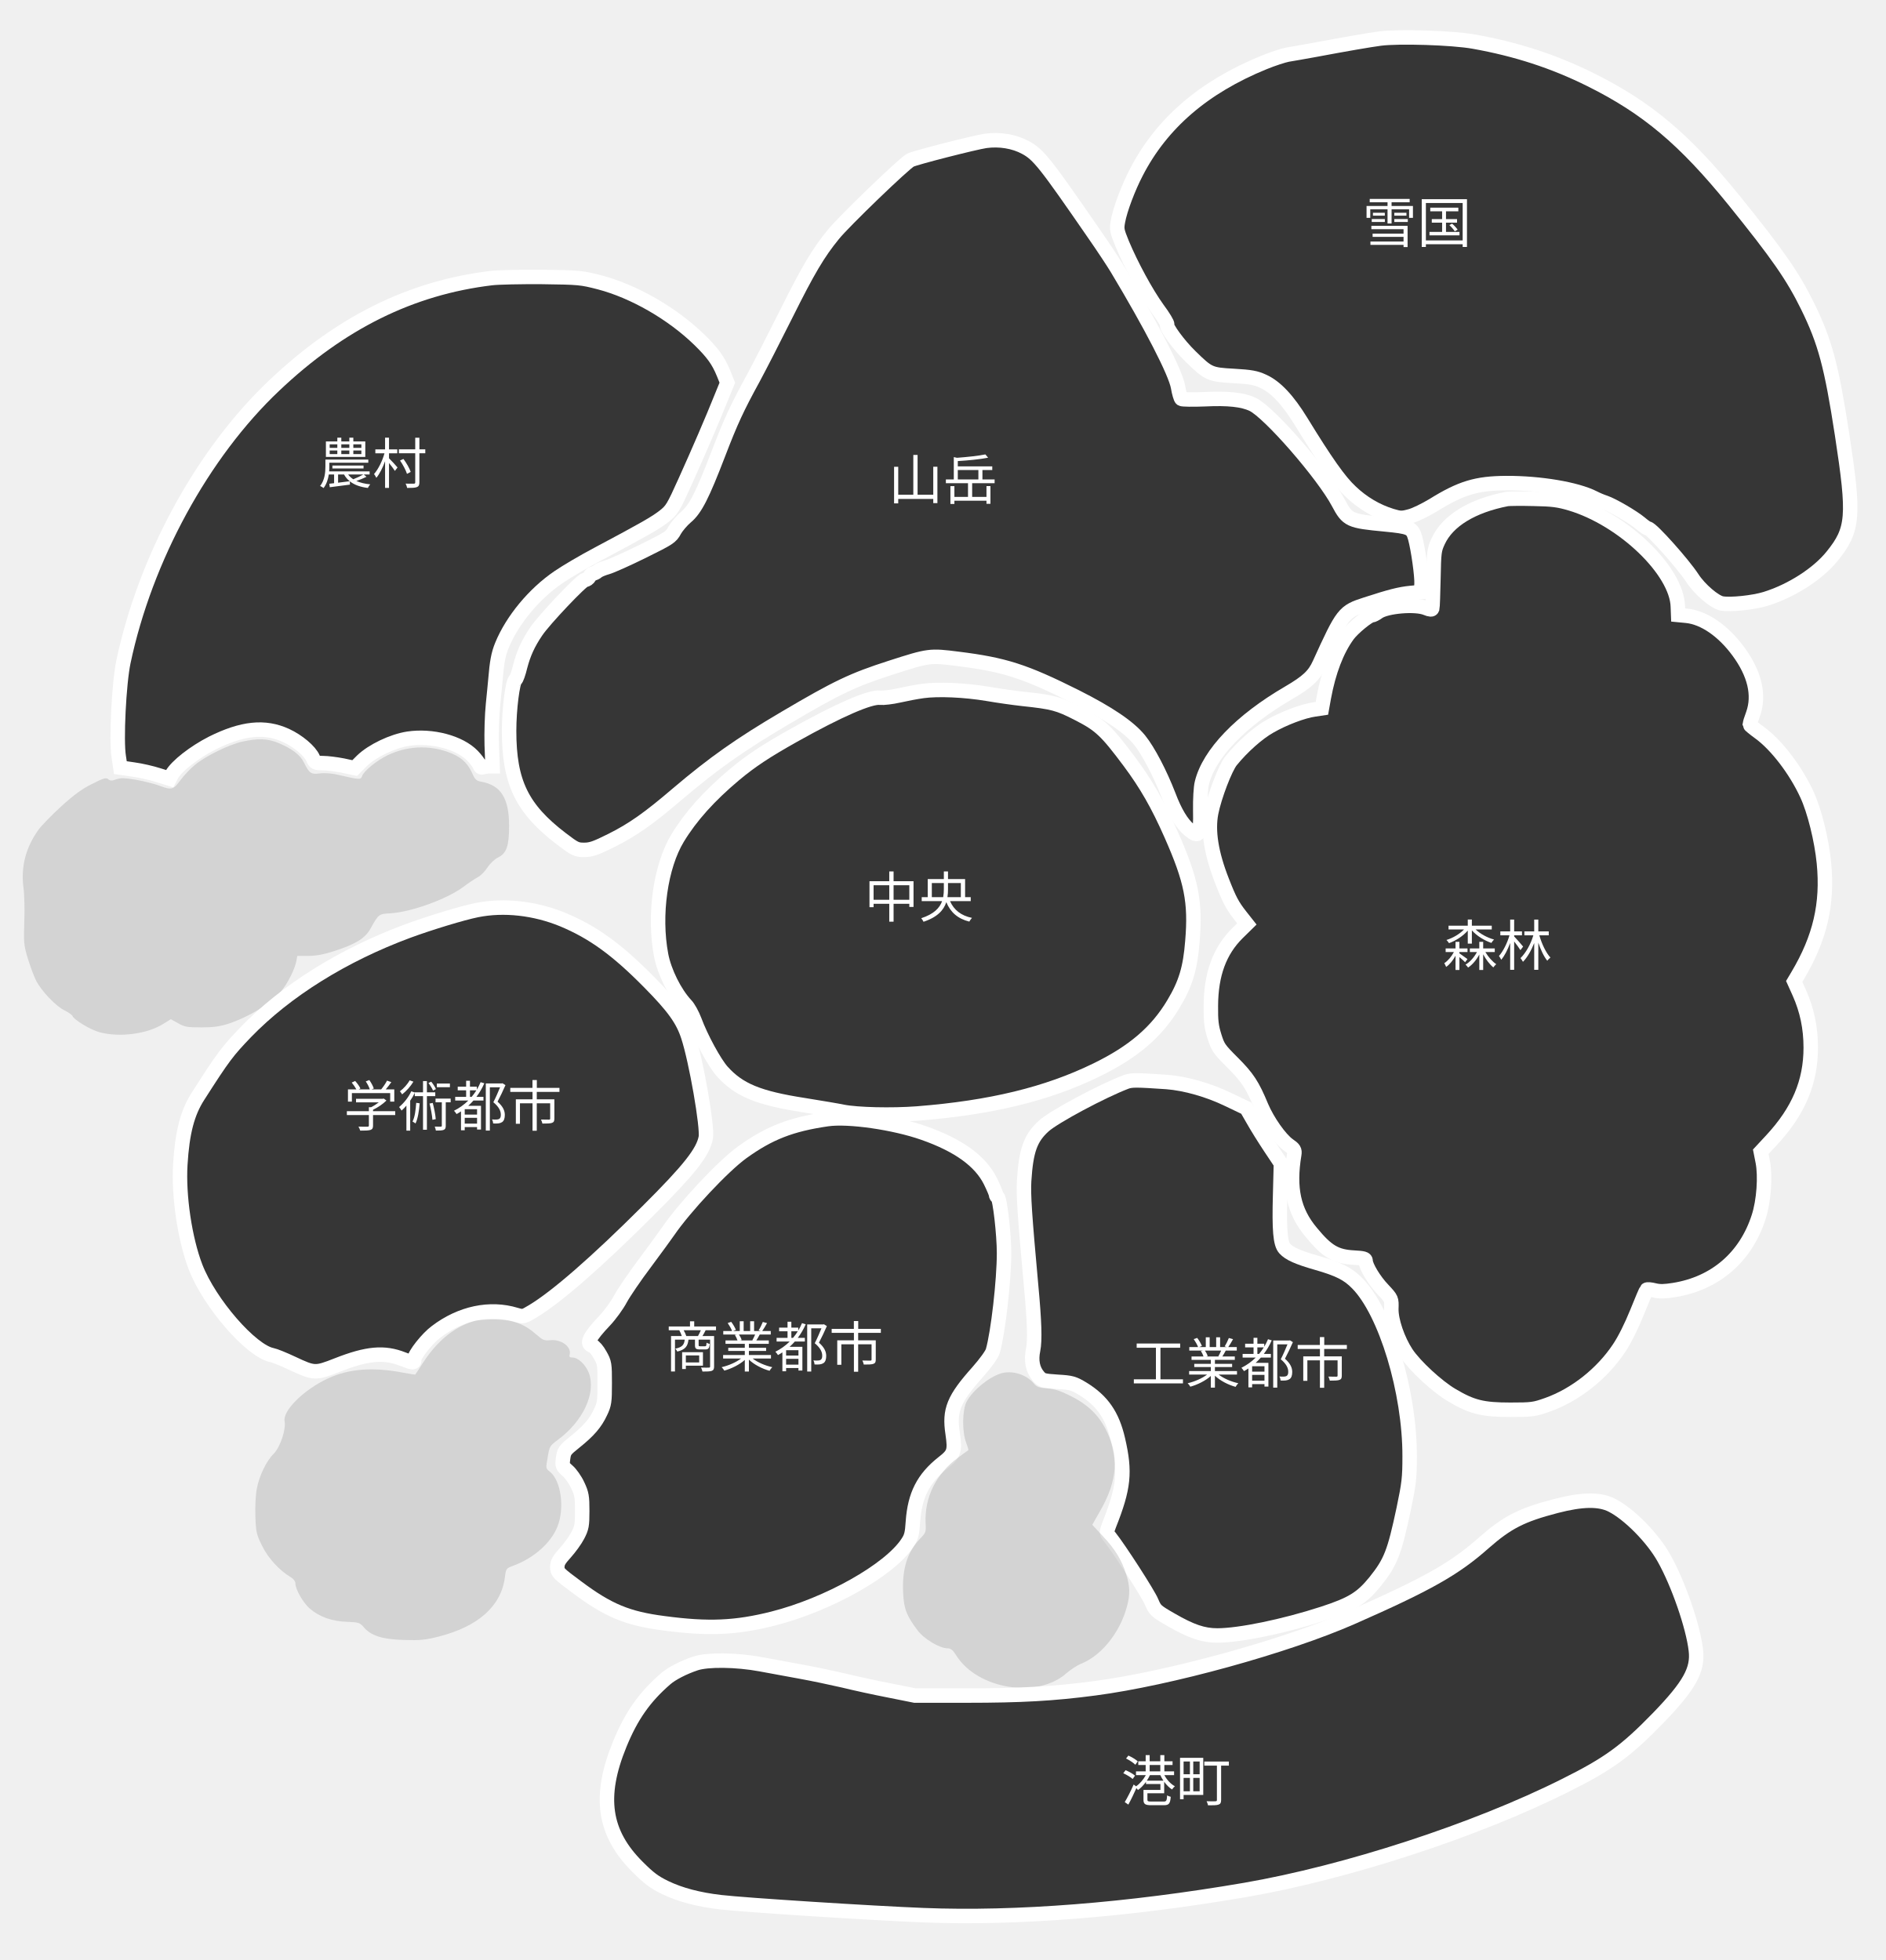
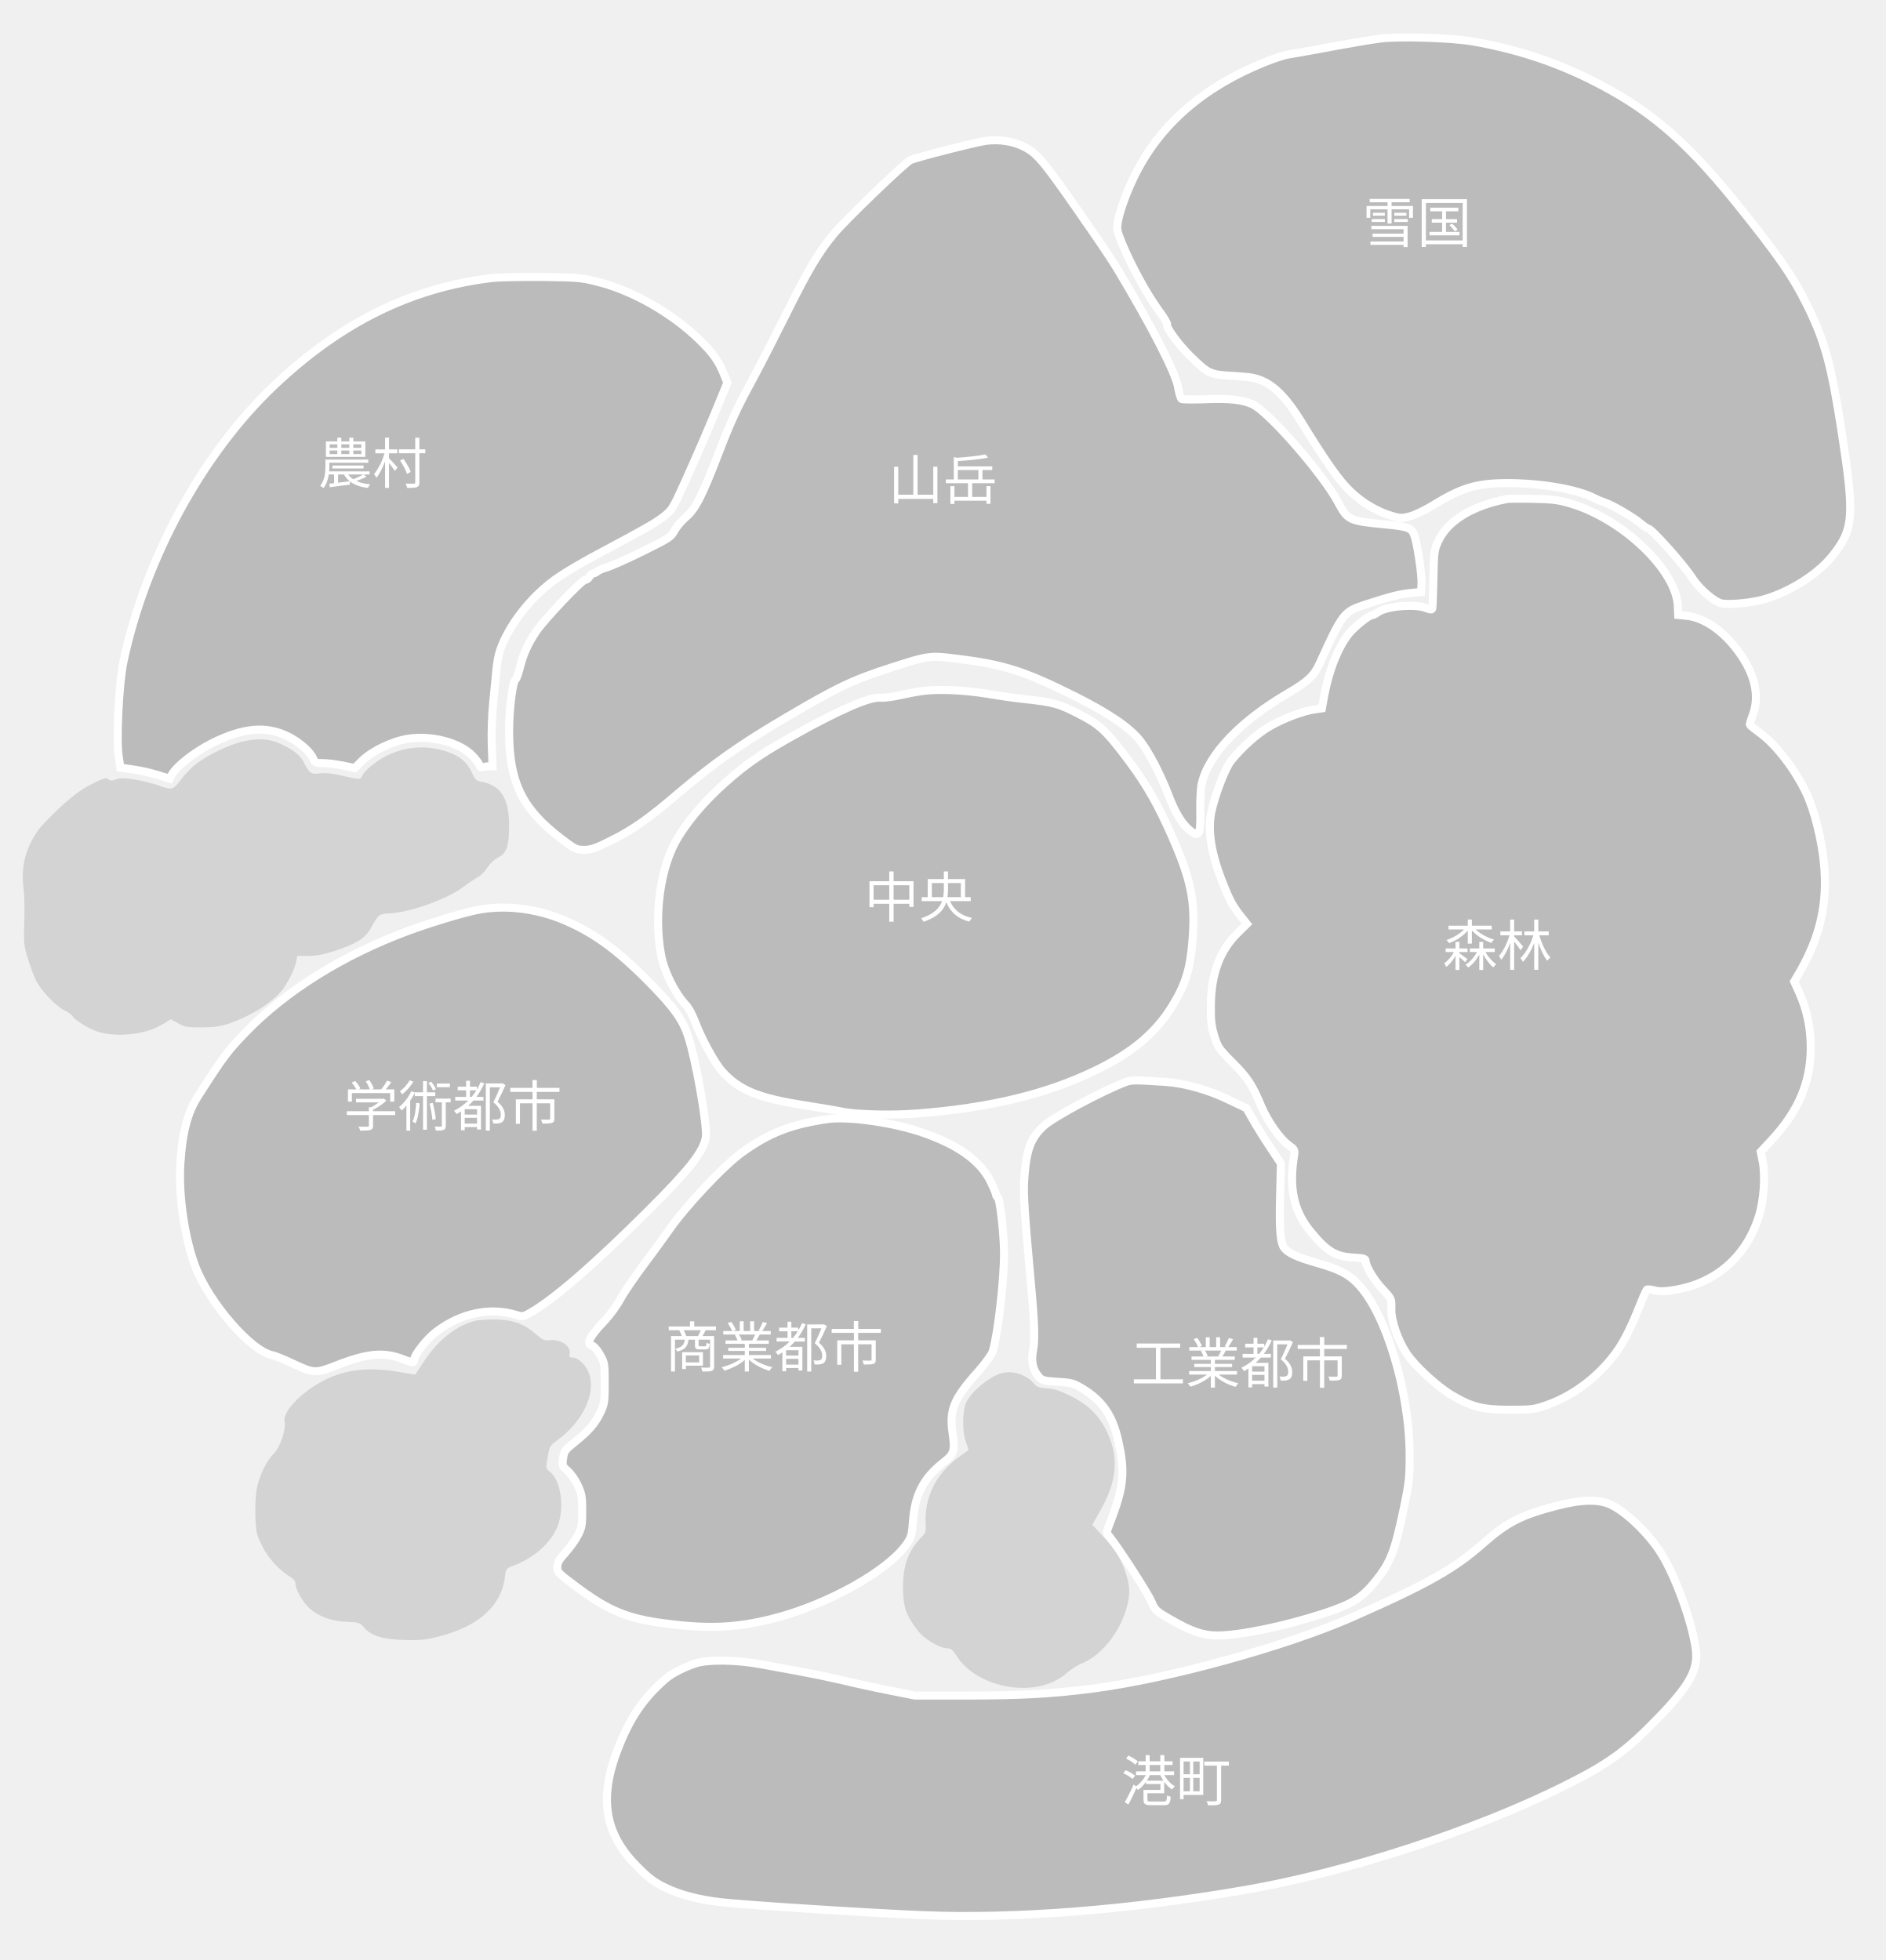
<svg xmlns="http://www.w3.org/2000/svg" version="1.0" width="3340pt" height="3472pt" viewBox="350 235 1010 1220" preserveAspectRatio="xMidYMid meet" id="territoryMapSVG">
  <defs>
    <style>
    .area-region {
-       fill: #363636;
+       fill: #BBBBBB;
      stroke: #ffffff;
-       stroke-width: 90;
+       stroke-width: 50;
      transition: all 0.3s ease;
    }
    .area-region:hover {
      opacity: 0.8;
    }
    .area-region.active {
      opacity: 0.7;
    }
    .area-region.inactive {
      opacity: 0.3;
    }
    .unnamed-area {
      fill: #8F8F8F;
      stroke-width: 15;
      opacity: 0.3;
      transition: all 0.3s ease;
    }
    .area-label {
      fill: #ffffff;
      font-family: 'UtukushiMincho', serif;
      font-size: 340px;
      font-weight: normal;
      text-anchor: middle;
      pointer-events: none;
      user-select: none;
    }
  </style>
  </defs>
  <g transform="translate(0,1736) scale(0.1,-0.1)">
    <path id="area-雪国" class="area-region" data-area="雪国" d="M11270 14770 c-67 -9 -207 -33 -410 -71 -63 -11 -137 -25 -165 -29 -27 -5 -94 -27 -148 -49 -375 -153 -637 -379 -794 -684 -50 -96 -101 -231 -114 -304 -9 -48 -7 -59 26 -140 56 -134 150 -308 221 -406 36 -48 62 -92 59 -97 -10 -15 72 -127 144 -197 113 -111 122 -115 270 -123 106 -6 138 -12 183 -33 78 -35 154 -116 238 -253 152 -248 237 -369 307 -434 74 -71 163 -123 255 -151 53 -16 65 -16 113 -3 30 7 95 39 145 69 174 108 270 137 455 138 209 1 437 -37 545 -92 19 -10 50 -23 69 -29 48 -16 176 -91 221 -129 21 -18 43 -33 48 -33 21 0 217 -219 275 -308 46 -71 138 -149 183 -158 54 -10 197 5 272 28 162 50 327 156 416 267 133 165 139 247 61 756 -66 429 -106 578 -215 800 -92 187 -185 321 -459 660 -307 378 -539 574 -891 749 -229 114 -463 190 -727 237 -133 24 -469 34 -583 19z" />
    <text class="area-label" x="11500" y="13500" transform="scale(1,-1) translate(0,-27000)">雪国</text>
    <path id="area-山岳" class="area-region" data-area="山岳" d="M8815 14133 c-64 -9 -441 -105 -468 -120 -39 -20 -414 -381 -479 -462 -95 -116 -158 -223 -294 -496 -74 -148 -166 -328 -205 -400 -100 -183 -138 -264 -217 -470 -99 -258 -143 -345 -201 -393 -26 -22 -58 -60 -71 -83 -22 -42 -33 -49 -199 -131 -97 -48 -196 -92 -221 -99 -25 -7 -52 -18 -61 -26 -8 -7 -21 -13 -27 -13 -6 0 -16 -9 -22 -20 -6 -11 -19 -20 -28 -20 -20 0 -255 -248 -303 -320 -51 -75 -79 -138 -100 -218 -10 -42 -23 -79 -29 -82 -18 -11 -40 -183 -40 -319 0 -321 80 -485 325 -672 85 -65 95 -69 142 -69 43 0 72 10 170 59 134 67 233 137 413 291 224 190 388 306 670 472 322 190 419 236 655 312 239 77 243 77 418 55 289 -36 414 -76 732 -235 208 -105 333 -190 398 -270 55 -68 128 -208 181 -345 40 -106 82 -175 128 -214 62 -52 72 -35 69 121 -1 68 3 143 10 170 44 182 242 388 539 561 118 69 160 108 193 181 145 318 150 325 289 370 151 49 209 64 278 71 l65 6 3 49 c3 50 -21 219 -40 288 -18 63 -33 69 -188 84 -221 21 -232 26 -290 135 -94 177 -431 564 -533 612 -61 29 -152 39 -297 32 -74 -3 -140 -2 -146 2 -5 4 -15 37 -21 73 -16 92 -168 386 -380 739 -21 35 -86 134 -146 220 -300 435 -342 489 -424 533 -70 38 -161 53 -248 41z" />
    <text class="area-label" x="8550" y="14100" transform="scale(1,-1) translate(0,-26000)">山岳</text>
    <path id="area-農村" class="area-region" data-area="農村" d="M5740 13279 c-500 -60 -939 -277 -1352 -669 -445 -421 -802 -1075 -938 -1720 -28 -133 -46 -491 -29 -591 l10 -67 82 -12 c45 -6 114 -22 154 -35 l71 -22 13 25 c30 54 140 140 252 197 187 93 326 108 459 47 74 -34 149 -97 168 -142 11 -28 16 -30 62 -30 27 0 82 -7 123 -15 l74 -16 46 46 c64 62 190 122 287 137 148 22 320 -23 401 -107 20 -21 39 -46 43 -57 3 -12 11 -17 21 -14 8 3 25 6 38 6 l22 0 -5 133 c-2 75 1 185 8 253 7 65 13 135 15 154 9 110 18 158 40 212 64 157 200 322 353 426 48 33 157 97 242 142 297 158 361 195 414 236 49 39 57 51 133 220 83 184 165 374 226 526 l35 86 -23 57 c-33 81 -68 129 -152 211 -169 164 -406 300 -618 356 -116 30 -128 31 -360 34 -132 1 -274 -2 -315 -7z" />
    <text class="area-label" x="5000" y="12000" transform="scale(1,-1) translate(0,-24000)">農村</text>
    <path id="area-森林" class="area-region" data-area="森林" d="M12060 11904 c-217 -42 -369 -135 -428 -262 -25 -54 -27 -67 -30 -232 -2 -96 -5 -180 -7 -187 -3 -9 -12 -9 -39 2 -65 27 -247 12 -298 -25 -15 -11 -33 -20 -39 -20 -21 0 -119 -80 -150 -123 -68 -93 -119 -226 -149 -389 l-12 -67 -47 -7 c-71 -10 -190 -55 -277 -105 -75 -42 -172 -129 -241 -214 -36 -44 -104 -222 -124 -324 -22 -113 0 -253 68 -426 46 -118 64 -151 113 -214 l41 -52 -58 -57 c-111 -110 -165 -255 -166 -452 -1 -94 3 -129 22 -190 22 -70 29 -80 114 -165 92 -92 123 -139 178 -272 39 -92 117 -203 169 -240 35 -24 40 -32 36 -58 -35 -211 -4 -355 106 -486 99 -120 152 -151 266 -157 58 -3 72 -7 72 -20 0 -33 54 -123 108 -179 54 -58 54 -58 52 -119 -2 -73 40 -195 94 -277 53 -80 192 -208 282 -261 126 -75 193 -91 364 -91 137 0 150 2 232 31 174 62 340 194 445 352 35 52 77 137 111 221 30 75 57 139 61 143 3 4 25 2 49 -4 32 -8 63 -7 120 2 258 41 448 205 528 455 32 98 43 254 25 345 l-12 61 66 71 c169 182 245 362 245 577 0 123 -23 233 -71 341 l-32 71 22 37 c139 234 188 445 163 701 -14 143 -59 325 -106 426 -70 152 -190 309 -295 385 -33 24 -61 47 -61 50 0 3 9 33 21 65 42 118 10 253 -92 391 -94 128 -213 210 -322 221 l-52 5 -2 52 c-6 223 -340 544 -668 642 -75 22 -113 27 -230 29 -77 2 -151 1 -165 -1z" />
    <text class="area-label" x="12000" y="12000" transform="scale(1,-1) translate(0,-21000)">森林</text>
    <path id="area-中央" class="area-region" data-area="中央" d="M8425 10709 c-38 -5 -106 -18 -150 -28 -44 -10 -96 -16 -116 -14 -62 8 -259 -78 -539 -235 -171 -96 -264 -157 -368 -244 -157 -132 -271 -259 -353 -394 -107 -176 -150 -480 -103 -729 20 -105 85 -236 154 -310 16 -16 40 -60 54 -97 41 -111 125 -264 172 -317 104 -116 225 -166 509 -210 105 -17 213 -35 240 -41 90 -18 305 -23 465 -11 457 36 808 121 1115 271 230 112 376 237 480 412 75 125 104 221 117 388 21 247 -6 380 -132 665 -83 188 -155 313 -259 453 -145 194 -183 230 -318 299 -124 64 -159 73 -348 93 -55 6 -153 20 -217 31 -143 24 -309 31 -403 18z" />
    <text class="area-label" x="8400" y="9700" transform="scale(1,-1) translate(0,-19000)">中央</text>
    <path class="unnamed-area" d="M4191 10394 c-81 -17 -230 -90 -296 -145 -27 -22 -68 -65 -90 -95 -45 -61 -55 -63 -133 -34 -29 11 -93 27 -142 36 -74 12 -97 13 -125 3 -27 -10 -37 -10 -50 1 -13 11 -28 7 -99 -29 -63 -31 -111 -66 -193 -140 -60 -55 -123 -120 -141 -145 -80 -111 -111 -231 -94 -362 6 -43 8 -140 5 -214 -4 -125 -3 -142 21 -223 15 -49 38 -111 52 -140 34 -66 124 -161 179 -187 24 -12 45 -27 48 -34 9 -24 114 -87 168 -101 126 -34 298 -11 399 53 l45 28 45 -25 c40 -23 56 -26 145 -26 77 0 116 6 169 23 133 45 266 127 330 205 39 48 83 135 92 185 l6 32 68 0 c49 0 96 9 162 30 132 43 191 79 224 137 52 94 53 94 124 98 130 8 350 87 453 163 34 26 76 53 92 62 17 8 44 35 60 60 17 26 46 53 67 63 52 25 68 72 68 196 0 172 -51 253 -172 275 -33 6 -40 13 -61 60 -29 62 -72 99 -150 126 -122 43 -254 36 -373 -21 -67 -32 -149 -99 -159 -130 -8 -23 -15 -23 -140 6 -44 11 -89 15 -121 11 -58 -7 -67 0 -102 70 -23 46 -75 85 -159 120 -66 27 -126 29 -222 8z" />
    <path id="area-学術都市" class="area-region" data-area="学術都市" d="M5649 9345 c-90 -18 -290 -79 -429 -130 -402 -149 -757 -370 -1008 -629 -115 -120 -139 -151 -297 -398 -67 -104 -99 -227 -111 -426 -12 -195 28 -465 95 -639 87 -225 346 -523 476 -548 16 -3 73 -26 126 -51 136 -64 144 -64 279 -11 188 74 292 83 409 37 64 -25 71 -25 71 -1 0 28 81 131 137 172 153 116 334 154 495 105 46 -13 47 -13 104 21 150 90 396 305 715 623 260 259 346 368 363 459 12 65 -60 479 -110 631 -34 104 -91 183 -241 335 -202 205 -350 312 -539 391 -173 71 -366 93 -535 59z" />
    <text class="area-label" x="5500" y="9000" transform="scale(1,-1) translate(0,-17000)">学術都市</text>
    <path id="area-工業都市" class="area-region" data-area="工業都市" d="M9690 8276 c-150 -57 -447 -216 -512 -274 -83 -75 -111 -151 -123 -342 -5 -87 3 -209 44 -660 20 -214 24 -334 12 -392 -14 -67 -3 -123 33 -165 22 -26 31 -28 119 -34 87 -5 100 -9 158 -44 120 -74 183 -164 218 -316 47 -203 37 -299 -55 -531 -18 -48 -18 -48 4 -75 59 -74 241 -356 260 -404 22 -52 27 -57 121 -111 126 -73 201 -98 288 -98 139 0 415 57 658 136 181 59 240 96 324 199 97 121 120 180 178 453 33 158 37 193 37 327 1 402 -149 897 -325 1076 -58 60 -116 89 -252 128 -119 34 -172 58 -200 89 -28 30 -35 116 -29 334 l5 196 -66 99 c-36 54 -84 131 -107 172 l-42 73 -113 54 c-124 60 -267 100 -382 109 -189 13 -219 13 -253 1z" />
    <text class="area-label" x="10400" y="8600" transform="scale(1,-1) translate(0,-15000)">工業都市</text>
    <path id="area-商業都市" class="area-region" data-area="商業都市" d="M7830 8044 c-227 -33 -362 -86 -530 -207 -120 -87 -358 -342 -458 -488 -17 -25 -83 -115 -146 -200 -64 -85 -132 -185 -153 -224 -20 -38 -64 -99 -98 -135 -97 -102 -118 -146 -76 -157 10 -3 32 -28 47 -56 28 -49 29 -58 29 -177 0 -114 -2 -130 -26 -180 -32 -69 -74 -117 -160 -186 -61 -49 -67 -56 -73 -101 -6 -46 -5 -49 28 -78 19 -16 48 -57 63 -90 25 -53 28 -71 28 -160 0 -90 -3 -105 -28 -153 -15 -29 -50 -77 -77 -107 -40 -44 -50 -62 -50 -90 0 -32 7 -39 123 -125 194 -145 314 -195 541 -224 277 -37 448 -29 678 29 343 87 724 301 836 470 25 37 30 57 35 134 12 166 65 269 186 365 71 55 77 74 61 184 -22 145 6 214 158 384 48 55 86 107 92 128 33 114 70 441 70 610 0 117 -26 344 -40 348 -5 2 -10 9 -10 16 0 8 -16 45 -35 84 -63 126 -199 224 -416 300 -182 64 -466 105 -599 86z" />
    <text class="area-label" x="7500" y="8500" transform="scale(1,-1) translate(0,-15000)">商業都市</text>
    <path class="unnamed-area" d="M5629 6786 c-118 -34 -227 -123 -313 -256 -27 -41 -49 -76 -50 -76 -1 -1 -32 4 -71 11 -191 37 -341 26 -472 -35 -151 -70 -283 -201 -270 -267 10 -50 -28 -162 -68 -202 -45 -44 -90 -137 -105 -218 -7 -34 -11 -110 -9 -170 4 -103 7 -114 42 -185 37 -76 108 -154 178 -195 17 -10 29 -26 29 -38 0 -38 48 -121 90 -158 61 -52 138 -79 232 -82 72 -3 79 -5 103 -33 45 -53 114 -76 250 -80 103 -3 134 0 220 22 245 63 387 191 409 370 7 53 8 54 54 71 128 48 233 142 273 243 46 116 22 287 -48 342 -25 19 -25 20 -13 89 11 68 14 72 61 107 160 117 242 294 195 419 -20 51 -67 95 -101 95 -18 0 -22 4 -18 19 12 48 -52 96 -121 89 -36 -4 -46 0 -85 34 -78 68 -142 92 -251 95 -56 1 -114 -3 -141 -11z" />
    <path class="unnamed-area" d="M8910 6461 c-76 -24 -176 -106 -213 -176 -27 -51 -29 -186 -3 -254 9 -24 15 -45 14 -47 -2 -1 -30 -22 -64 -47 -138 -101 -210 -249 -202 -409 3 -54 1 -59 -34 -95 -80 -83 -113 -188 -106 -337 5 -100 20 -141 89 -233 41 -55 138 -113 188 -113 20 0 33 -11 54 -45 133 -210 505 -270 684 -111 26 23 68 50 92 60 127 50 243 195 286 357 20 74 19 125 -5 200 -28 89 -70 158 -146 238 l-65 70 45 79 c115 198 125 353 34 525 -46 85 -114 149 -214 198 -64 32 -100 44 -146 47 -52 4 -65 9 -85 33 -47 55 -134 81 -203 60z" />
    <path id="area-港町" class="area-region" data-area="港町" d="M12365 5636 c-215 -56 -303 -101 -449 -229 -182 -162 -351 -257 -821 -464 -409 -180 -1137 -381 -1602 -442 -257 -34 -458 -45 -793 -45 l-325 0 -160 32 c-88 17 -216 45 -285 62 -69 16 -188 41 -265 55 -77 14 -189 35 -250 46 -151 28 -331 30 -405 5 -75 -25 -148 -63 -185 -95 -132 -114 -215 -232 -287 -409 -133 -325 -100 -552 112 -763 70 -70 103 -95 171 -128 93 -45 207 -75 344 -91 153 -18 955 -69 1264 -81 579 -23 1272 32 2001 157 627 108 1433 370 1991 650 271 135 378 213 580 421 194 201 249 299 234 422 -17 148 -110 416 -198 572 -70 126 -218 276 -325 330 -77 39 -185 37 -347 -5z" />
    <text class="area-label" x="10000" y="6200" transform="scale(1,-1) translate(0,-10000)">港町</text>
  </g>
</svg>
